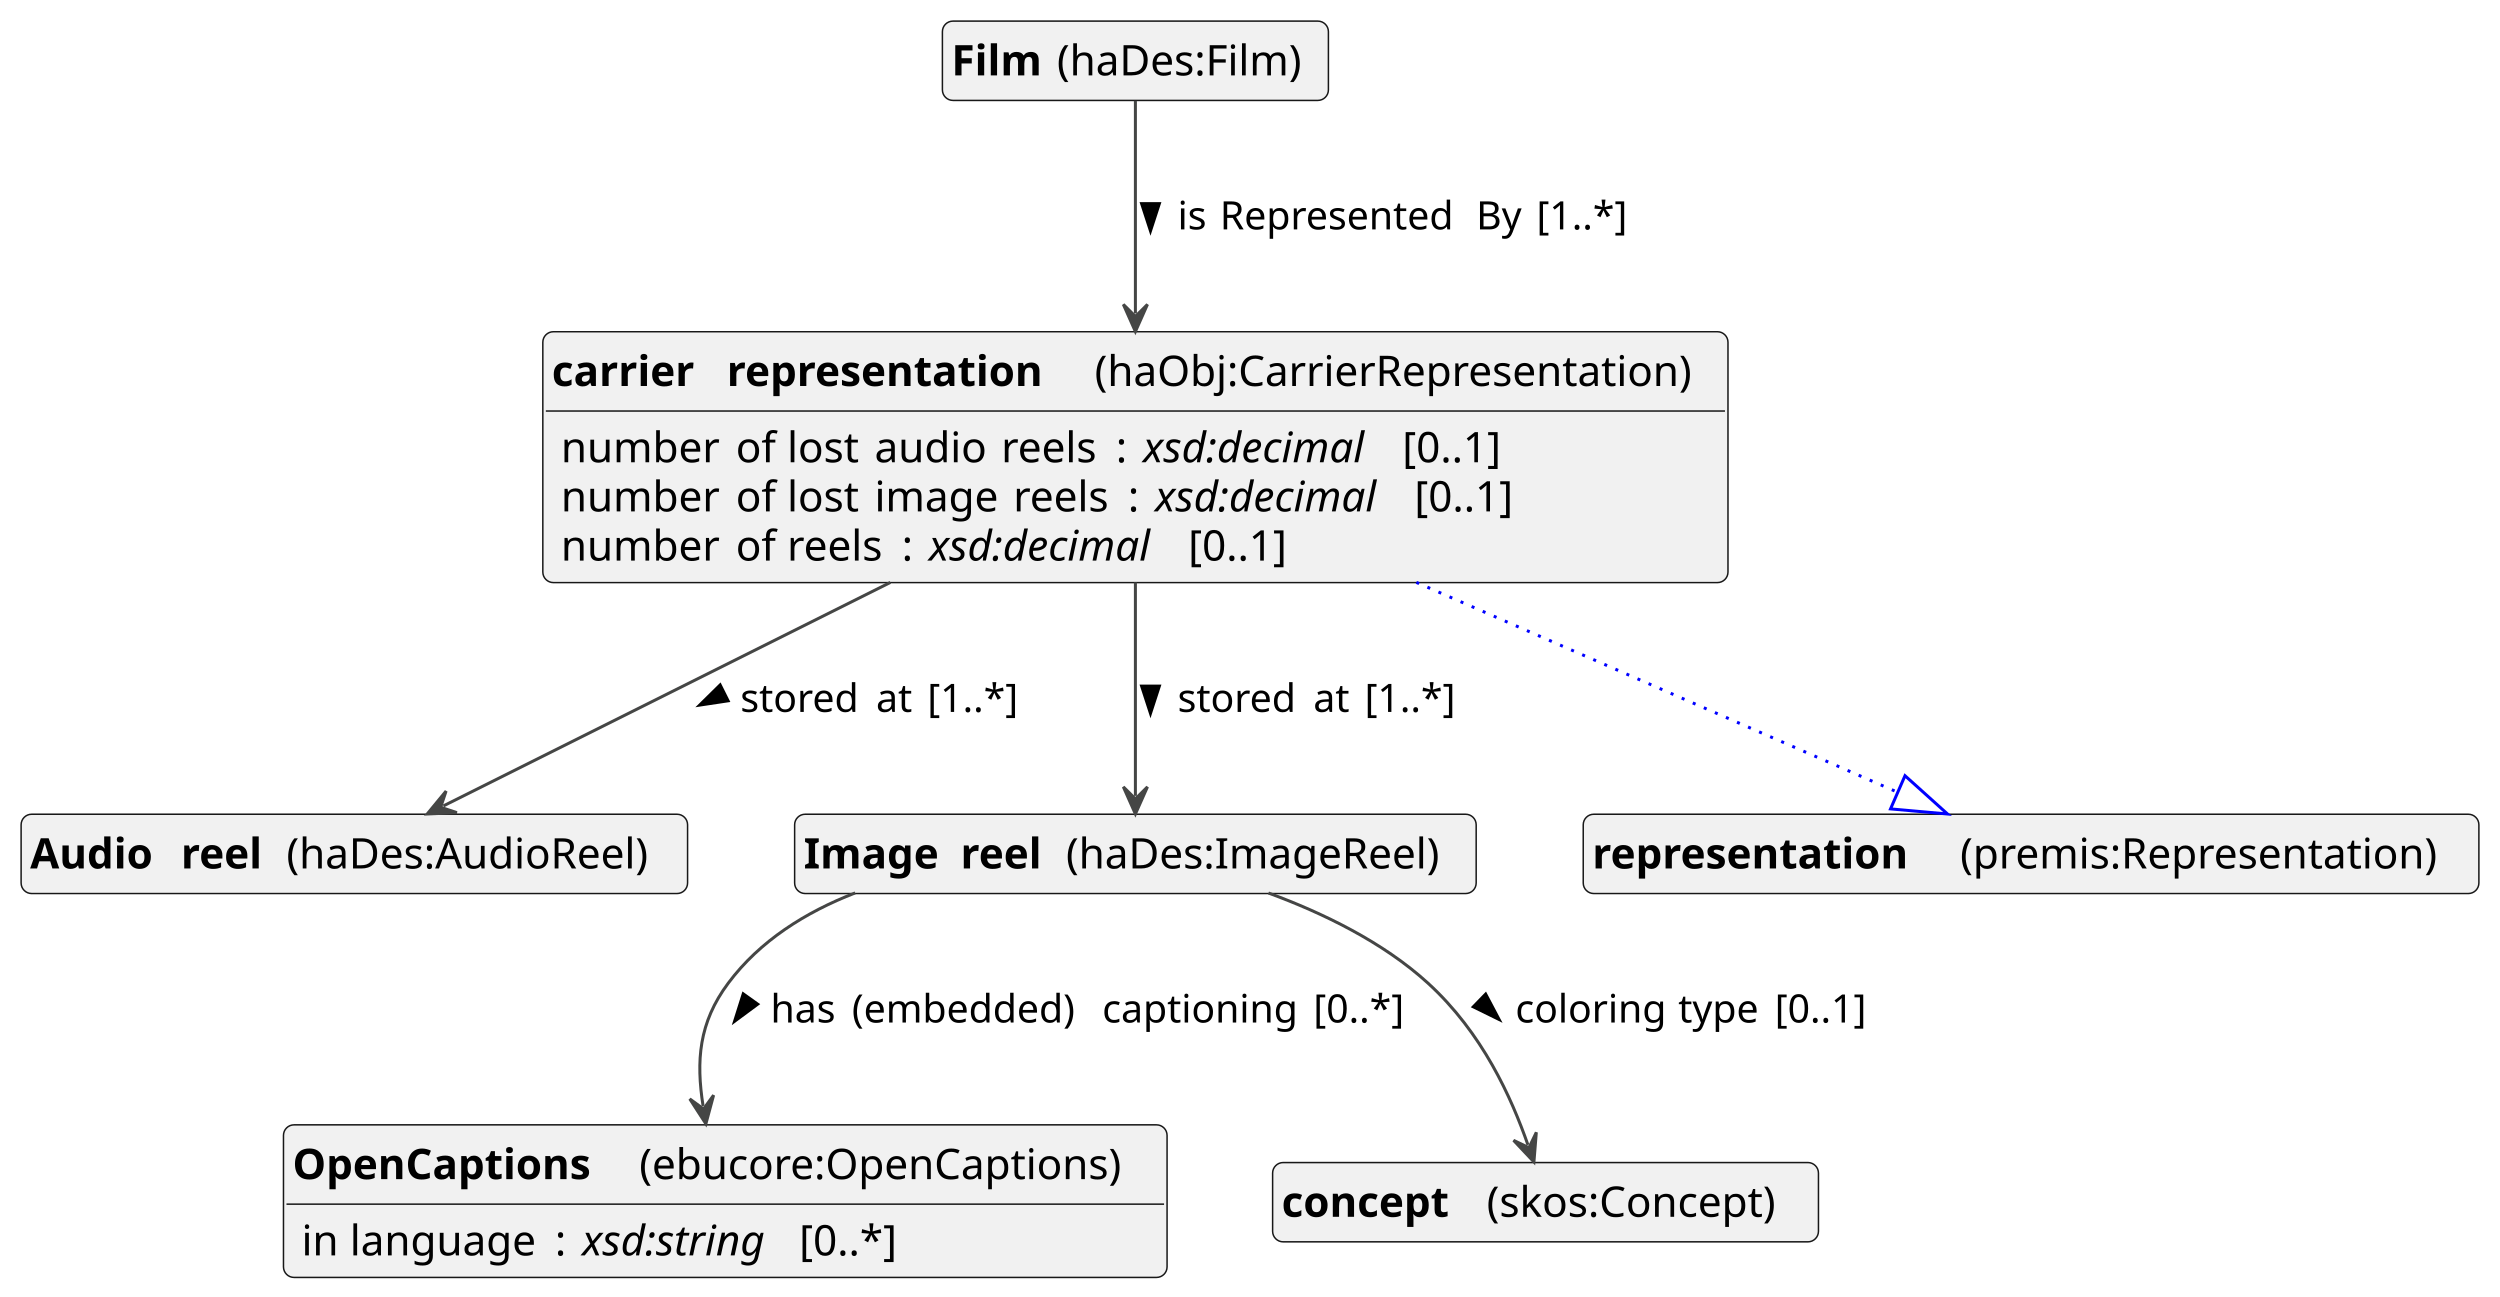
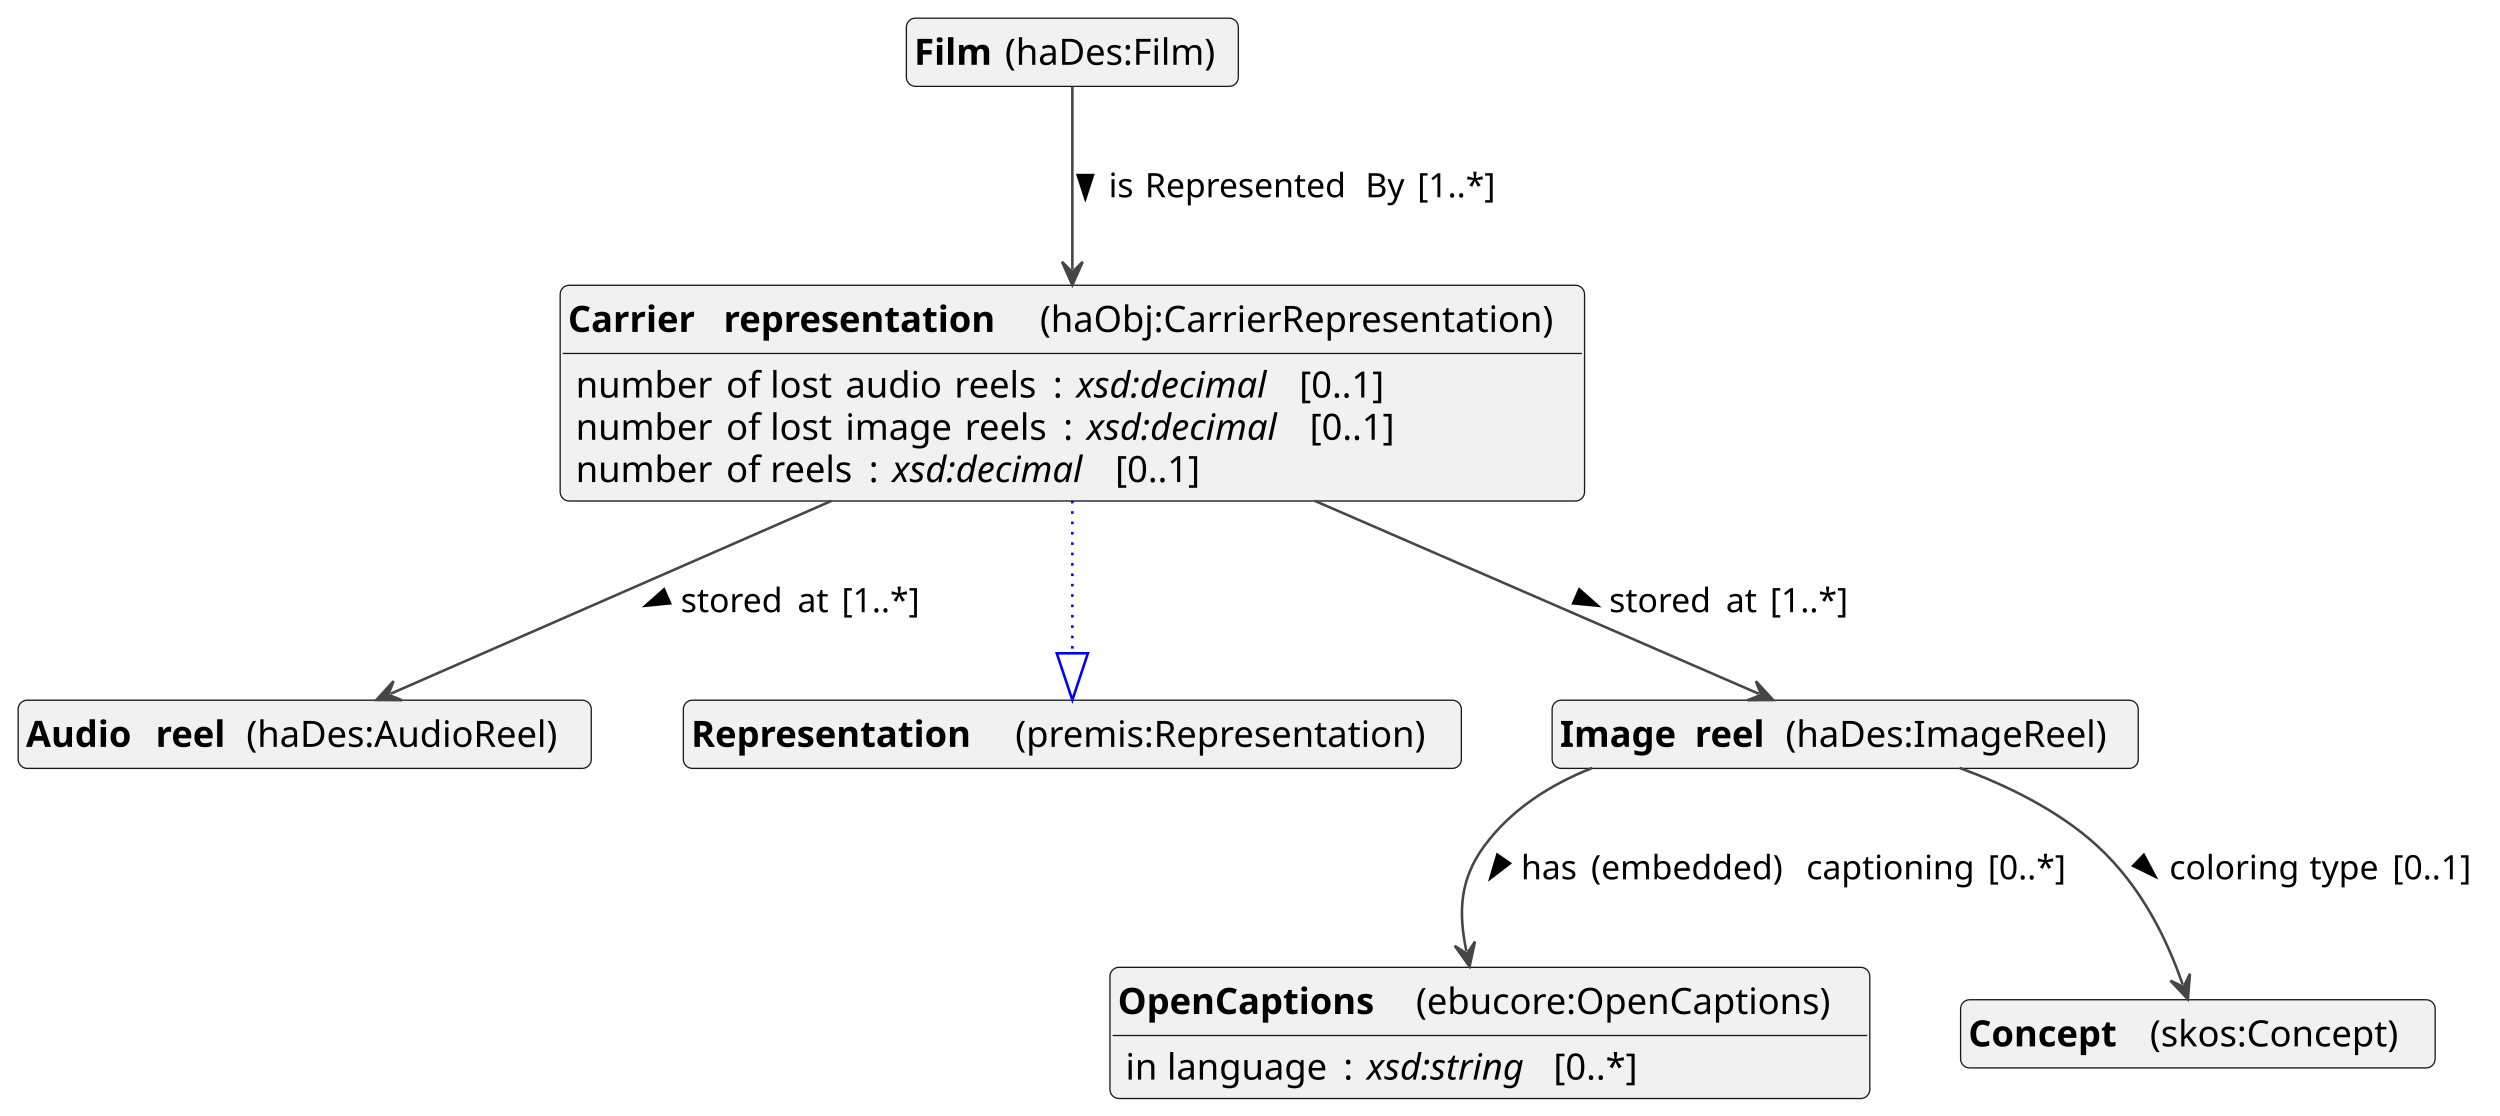
- <svg xmlns="http://www.w3.org/2000/svg" xmlns:xlink="http://www.w3.org/1999/xlink" contentStyleType="text/css" height="430px" preserveAspectRatio="none" style="width:829px;height:430px;background:#FFFFFF;" version="1.1" viewBox="0 0 829 430" width="829px" zoomAndPan="magnify">
+ <svg xmlns="http://www.w3.org/2000/svg" xmlns:xlink="http://www.w3.org/1999/xlink" contentStyleType="text/css" height="430px" preserveAspectRatio="none" style="width:964px;height:430px;background:#FFFFFF;" version="1.1" viewBox="0 0 964 430" width="964px" zoomAndPan="magnify">
  <defs />
  <g>
    <a href="#ebucore%3AOpenCaptions" target="_top" title="#ebucore%3AOpenCaptions" xlink:actuate="onRequest" xlink:href="#ebucore%3AOpenCaptions" xlink:show="new" xlink:title="#ebucore%3AOpenCaptions" xlink:type="simple">
      <g id="elem_ebucore_OpenCaptions">
-         <rect codeLine="15" fill="#F1F1F1" height="50.594" id="ebucore_OpenCaptions" rx="3.5" ry="3.5" style="stroke:#181818;stroke-width:0.5;" width="293" x="94" y="373" />
-         <text fill="#000000" font-family="sans-serif" font-size="14" font-weight="bold" lengthAdjust="spacing" textLength="111" x="97" y="390.995">OpenCaptions</text>
-         <text fill="#000000" font-family="sans-serif" font-size="14" lengthAdjust="spacing" textLength="4" x="208" y="390.995"> </text>
-         <text fill="#000000" font-family="sans-serif" font-size="14" lengthAdjust="spacing" textLength="172" x="212" y="390.995">(ebucore:OpenCaptions)</text>
-         <line style="stroke:#181818;stroke-width:0.5;" x1="95" x2="386" y1="399.297" y2="399.297" />
-         <text fill="#000000" font-family="sans-serif" font-size="14" lengthAdjust="spacing" textLength="12" x="100" y="416.292">in</text>
-         <text fill="#000000" font-family="sans-serif" font-size="14" lengthAdjust="spacing" textLength="4" x="112" y="416.292"> </text>
-         <text fill="#000000" font-family="sans-serif" font-size="14" lengthAdjust="spacing" textLength="64" x="116" y="416.292">language</text>
-         <text fill="#000000" font-family="sans-serif" font-size="14" lengthAdjust="spacing" textLength="4" x="180" y="416.292"> </text>
-         <text fill="#000000" font-family="sans-serif" font-size="14" lengthAdjust="spacing" textLength="5" x="184" y="416.292">:</text>
-         <text fill="#000000" font-family="sans-serif" font-size="14" lengthAdjust="spacing" textLength="4" x="189" y="416.292"> </text>
-         <text fill="#000000" font-family="sans-serif" font-size="14" font-style="italic" lengthAdjust="spacing" textLength="68" x="193" y="416.292">xsd:string</text>
-         <text fill="#000000" font-family="sans-serif" font-size="14" lengthAdjust="spacing" textLength="4" x="261" y="416.292"> </text>
-         <text fill="#000000" font-family="sans-serif" font-size="14" lengthAdjust="spacing" textLength="34" x="265" y="416.292">[0..*]</text>
+         <rect codeLine="15" fill="#F1F1F1" height="50.594" id="ebucore_OpenCaptions" rx="3.5" ry="3.5" style="stroke:#181818;stroke-width:0.5;" width="293" x="428" y="373" />
+         <text fill="#000000" font-family="sans-serif" font-size="14" font-weight="bold" lengthAdjust="spacing" textLength="111" x="431" y="390.995">OpenCaptions</text>
+         <text fill="#000000" font-family="sans-serif" font-size="14" lengthAdjust="spacing" textLength="4" x="542" y="390.995"> </text>
+         <text fill="#000000" font-family="sans-serif" font-size="14" lengthAdjust="spacing" textLength="172" x="546" y="390.995">(ebucore:OpenCaptions)</text>
+         <line style="stroke:#181818;stroke-width:0.5;" x1="429" x2="720" y1="399.297" y2="399.297" />
+         <text fill="#000000" font-family="sans-serif" font-size="14" lengthAdjust="spacing" textLength="12" x="434" y="416.292">in</text>
+         <text fill="#000000" font-family="sans-serif" font-size="14" lengthAdjust="spacing" textLength="4" x="446" y="416.292"> </text>
+         <text fill="#000000" font-family="sans-serif" font-size="14" lengthAdjust="spacing" textLength="64" x="450" y="416.292">language</text>
+         <text fill="#000000" font-family="sans-serif" font-size="14" lengthAdjust="spacing" textLength="4" x="514" y="416.292"> </text>
+         <text fill="#000000" font-family="sans-serif" font-size="14" lengthAdjust="spacing" textLength="5" x="518" y="416.292">:</text>
+         <text fill="#000000" font-family="sans-serif" font-size="14" lengthAdjust="spacing" textLength="4" x="523" y="416.292"> </text>
+         <text fill="#000000" font-family="sans-serif" font-size="14" font-style="italic" lengthAdjust="spacing" textLength="68" x="527" y="416.292">xsd:string</text>
+         <text fill="#000000" font-family="sans-serif" font-size="14" lengthAdjust="spacing" textLength="4" x="595" y="416.292"> </text>
+         <text fill="#000000" font-family="sans-serif" font-size="14" lengthAdjust="spacing" textLength="34" x="599" y="416.292">[0..*]</text>
      </g>
    </a>
    <a href="#haDes%3AAudioReel" target="_top" title="#haDes%3AAudioReel" xlink:actuate="onRequest" xlink:href="#haDes%3AAudioReel" xlink:show="new" xlink:title="#haDes%3AAudioReel" xlink:type="simple">
      <g id="elem_haDes_AudioReel">
        <rect codeLine="16" fill="#F1F1F1" height="26.297" id="haDes_AudioReel" rx="3.5" ry="3.5" style="stroke:#181818;stroke-width:0.5;" width="221" x="7" y="270" />
        <text fill="#000000" font-family="sans-serif" font-size="14" font-weight="bold" lengthAdjust="spacing" textLength="45" x="10" y="287.995">Audio</text>
        <text fill="#000000" font-family="sans-serif" font-size="14" font-weight="bold" lengthAdjust="spacing" textLength="5" x="55" y="287.995"> </text>
        <text fill="#000000" font-family="sans-serif" font-size="14" font-weight="bold" lengthAdjust="spacing" textLength="31" x="60" y="287.995">reel</text>
        <text fill="#000000" font-family="sans-serif" font-size="14" lengthAdjust="spacing" textLength="4" x="91" y="287.995"> </text>
        <text fill="#000000" font-family="sans-serif" font-size="14" lengthAdjust="spacing" textLength="130" x="95" y="287.995">(haDes:AudioReel)</text>
      </g>
    </a>
+     <a href="../../audiovisual/en#haObj%3ACarrierRepresentation" target="_top" title="../../audiovisual/en#haObj%3ACarrierRepresentation" xlink:actuate="onRequest" xlink:href="../../audiovisual/en#haObj%3ACarrierRepresentation" xlink:show="new" xlink:title="../../audiovisual/en#haObj%3ACarrierRepresentation" xlink:type="simple">
+       <g id="elem_haObj_CarrierRepresentation">
+         <rect codeLine="17" fill="#F1F1F1" height="83.188" id="haObj_CarrierRepresentation" rx="3.5" ry="3.5" style="stroke:#181818;stroke-width:0.5;" width="395" x="216" y="110" />
+         <text fill="#000000" font-family="sans-serif" font-size="14" font-weight="bold" lengthAdjust="spacing" textLength="55" x="219" y="127.995">Carrier</text>
+         <text fill="#000000" font-family="sans-serif" font-size="14" font-weight="bold" lengthAdjust="spacing" textLength="5" x="274" y="127.995"> </text>
+         <text fill="#000000" font-family="sans-serif" font-size="14" font-weight="bold" lengthAdjust="spacing" textLength="118" x="279" y="127.995">representation</text>
+         <text fill="#000000" font-family="sans-serif" font-size="14" lengthAdjust="spacing" textLength="4" x="397" y="127.995"> </text>
+         <text fill="#000000" font-family="sans-serif" font-size="14" lengthAdjust="spacing" textLength="207" x="401" y="127.995">(haObj:CarrierRepresentation)</text>
+         <line style="stroke:#181818;stroke-width:0.5;" x1="217" x2="610" y1="136.297" y2="136.297" />
+         <text fill="#000000" font-family="sans-serif" font-size="14" lengthAdjust="spacing" textLength="54" x="222" y="153.292">number</text>
+         <text fill="#000000" font-family="sans-serif" font-size="14" lengthAdjust="spacing" textLength="4" x="276" y="153.292"> </text>
+         <text fill="#000000" font-family="sans-serif" font-size="14" lengthAdjust="spacing" textLength="13" x="280" y="153.292">of</text>
+         <text fill="#000000" font-family="sans-serif" font-size="14" lengthAdjust="spacing" textLength="4" x="293" y="153.292"> </text>
+         <text fill="#000000" font-family="sans-serif" font-size="14" lengthAdjust="spacing" textLength="25" x="297" y="153.292">lost</text>
+         <text fill="#000000" font-family="sans-serif" font-size="14" lengthAdjust="spacing" textLength="4" x="322" y="153.292"> </text>
+         <text fill="#000000" font-family="sans-serif" font-size="14" lengthAdjust="spacing" textLength="38" x="326" y="153.292">audio</text>
+         <text fill="#000000" font-family="sans-serif" font-size="14" lengthAdjust="spacing" textLength="4" x="364" y="153.292"> </text>
+         <text fill="#000000" font-family="sans-serif" font-size="14" lengthAdjust="spacing" textLength="34" x="368" y="153.292">reels</text>
+         <text fill="#000000" font-family="sans-serif" font-size="14" lengthAdjust="spacing" textLength="4" x="402" y="153.292"> </text>
+         <text fill="#000000" font-family="sans-serif" font-size="14" lengthAdjust="spacing" textLength="5" x="406" y="153.292">:</text>
+         <text fill="#000000" font-family="sans-serif" font-size="14" lengthAdjust="spacing" textLength="4" x="411" y="153.292"> </text>
+         <text fill="#000000" font-family="sans-serif" font-size="14" font-style="italic" lengthAdjust="spacing" textLength="82" x="415" y="153.292">xsd:decimal</text>
+         <text fill="#000000" font-family="sans-serif" font-size="14" lengthAdjust="spacing" textLength="4" x="497" y="153.292"> </text>
+         <text fill="#000000" font-family="sans-serif" font-size="14" lengthAdjust="spacing" textLength="36" x="501" y="153.292">[0..1]</text>
+         <text fill="#000000" font-family="sans-serif" font-size="14" lengthAdjust="spacing" textLength="54" x="222" y="169.589">number</text>
+         <text fill="#000000" font-family="sans-serif" font-size="14" lengthAdjust="spacing" textLength="4" x="276" y="169.589"> </text>
+         <text fill="#000000" font-family="sans-serif" font-size="14" lengthAdjust="spacing" textLength="13" x="280" y="169.589">of</text>
+         <text fill="#000000" font-family="sans-serif" font-size="14" lengthAdjust="spacing" textLength="4" x="293" y="169.589"> </text>
+         <text fill="#000000" font-family="sans-serif" font-size="14" lengthAdjust="spacing" textLength="25" x="297" y="169.589">lost</text>
+         <text fill="#000000" font-family="sans-serif" font-size="14" lengthAdjust="spacing" textLength="4" x="322" y="169.589"> </text>
+         <text fill="#000000" font-family="sans-serif" font-size="14" lengthAdjust="spacing" textLength="42" x="326" y="169.589">image</text>
+         <text fill="#000000" font-family="sans-serif" font-size="14" lengthAdjust="spacing" textLength="4" x="368" y="169.589"> </text>
+         <text fill="#000000" font-family="sans-serif" font-size="14" lengthAdjust="spacing" textLength="34" x="372" y="169.589">reels</text>
+         <text fill="#000000" font-family="sans-serif" font-size="14" lengthAdjust="spacing" textLength="4" x="406" y="169.589"> </text>
+         <text fill="#000000" font-family="sans-serif" font-size="14" lengthAdjust="spacing" textLength="5" x="410" y="169.589">:</text>
+         <text fill="#000000" font-family="sans-serif" font-size="14" lengthAdjust="spacing" textLength="4" x="415" y="169.589"> </text>
+         <text fill="#000000" font-family="sans-serif" font-size="14" font-style="italic" lengthAdjust="spacing" textLength="82" x="419" y="169.589">xsd:decimal</text>
+         <text fill="#000000" font-family="sans-serif" font-size="14" lengthAdjust="spacing" textLength="4" x="501" y="169.589"> </text>
+         <text fill="#000000" font-family="sans-serif" font-size="14" lengthAdjust="spacing" textLength="36" x="505" y="169.589">[0..1]</text>
+         <text fill="#000000" font-family="sans-serif" font-size="14" lengthAdjust="spacing" textLength="54" x="222" y="185.886">number</text>
+         <text fill="#000000" font-family="sans-serif" font-size="14" lengthAdjust="spacing" textLength="4" x="276" y="185.886"> </text>
+         <text fill="#000000" font-family="sans-serif" font-size="14" lengthAdjust="spacing" textLength="13" x="280" y="185.886">of</text>
+         <text fill="#000000" font-family="sans-serif" font-size="14" lengthAdjust="spacing" textLength="4" x="293" y="185.886"> </text>
+         <text fill="#000000" font-family="sans-serif" font-size="14" lengthAdjust="spacing" textLength="34" x="297" y="185.886">reels</text>
+         <text fill="#000000" font-family="sans-serif" font-size="14" lengthAdjust="spacing" textLength="4" x="331" y="185.886"> </text>
+         <text fill="#000000" font-family="sans-serif" font-size="14" lengthAdjust="spacing" textLength="5" x="335" y="185.886">:</text>
+         <text fill="#000000" font-family="sans-serif" font-size="14" lengthAdjust="spacing" textLength="4" x="340" y="185.886"> </text>
+         <text fill="#000000" font-family="sans-serif" font-size="14" font-style="italic" lengthAdjust="spacing" textLength="82" x="344" y="185.886">xsd:decimal</text>
+         <text fill="#000000" font-family="sans-serif" font-size="14" lengthAdjust="spacing" textLength="4" x="426" y="185.886"> </text>
+         <text fill="#000000" font-family="sans-serif" font-size="14" lengthAdjust="spacing" textLength="36" x="430" y="185.886">[0..1]</text>
+       </g>
+     </a>
+     <a href="#premis%3ARepresentation" target="_top" title="#premis%3ARepresentation" xlink:actuate="onRequest" xlink:href="#premis%3ARepresentation" xlink:show="new" xlink:title="#premis%3ARepresentation" xlink:type="simple">
+       <g id="elem_premis_Representation">
+         <rect codeLine="18" fill="#F1F1F1" height="26.297" id="premis_Representation" rx="3.5" ry="3.5" style="stroke:#181818;stroke-width:0.5;" width="300" x="263.5" y="270" />
+         <text fill="#000000" font-family="sans-serif" font-size="14" font-weight="bold" lengthAdjust="spacing" textLength="121" x="266.5" y="287.995">Representation</text>
+         <text fill="#000000" font-family="sans-serif" font-size="14" lengthAdjust="spacing" textLength="4" x="387.5" y="287.995"> </text>
+         <text fill="#000000" font-family="sans-serif" font-size="14" lengthAdjust="spacing" textLength="169" x="391.5" y="287.995">(premis:Representation)</text>
+       </g>
+     </a>
+     <a href="../../terms/en#skos%3AConcept" target="_top" title="../../terms/en#skos%3AConcept" xlink:actuate="onRequest" xlink:href="../../terms/en#skos%3AConcept" xlink:show="new" xlink:title="../../terms/en#skos%3AConcept" xlink:type="simple">
+       <g id="elem_skos_Concept">
+         <rect codeLine="19" fill="#F1F1F1" height="26.297" id="skos_Concept" rx="3.5" ry="3.5" style="stroke:#181818;stroke-width:0.5;" width="183" x="756" y="385.5" />
+         <text fill="#000000" font-family="sans-serif" font-size="14" font-weight="bold" lengthAdjust="spacing" textLength="66" x="759" y="403.495">Concept</text>
+         <text fill="#000000" font-family="sans-serif" font-size="14" lengthAdjust="spacing" textLength="4" x="825" y="403.495"> </text>
+         <text fill="#000000" font-family="sans-serif" font-size="14" lengthAdjust="spacing" textLength="107" x="829" y="403.495">(skos:Concept)</text>
+       </g>
+     </a>
    <a href="#haDes%3AFilm" target="_top" title="#haDes%3AFilm" xlink:actuate="onRequest" xlink:href="#haDes%3AFilm" xlink:show="new" xlink:title="#haDes%3AFilm" xlink:type="simple">
      <g id="elem_haDes_Film">
-         <rect codeLine="17" fill="#F1F1F1" height="26.297" id="haDes_Film" rx="3.5" ry="3.5" style="stroke:#181818;stroke-width:0.5;" width="128" x="312.5" y="7" />
-         <text fill="#000000" font-family="sans-serif" font-size="14" font-weight="bold" lengthAdjust="spacing" textLength="31" x="315.5" y="24.995">Film</text>
-         <text fill="#000000" font-family="sans-serif" font-size="14" lengthAdjust="spacing" textLength="4" x="346.5" y="24.995"> </text>
-         <text fill="#000000" font-family="sans-serif" font-size="14" lengthAdjust="spacing" textLength="87" x="350.5" y="24.995">(haDes:Film)</text>
+         <rect codeLine="20" fill="#F1F1F1" height="26.297" id="haDes_Film" rx="3.5" ry="3.5" style="stroke:#181818;stroke-width:0.5;" width="128" x="349.5" y="7" />
+         <text fill="#000000" font-family="sans-serif" font-size="14" font-weight="bold" lengthAdjust="spacing" textLength="31" x="352.5" y="24.995">Film</text>
+         <text fill="#000000" font-family="sans-serif" font-size="14" lengthAdjust="spacing" textLength="4" x="383.5" y="24.995"> </text>
+         <text fill="#000000" font-family="sans-serif" font-size="14" lengthAdjust="spacing" textLength="87" x="387.5" y="24.995">(haDes:Film)</text>
      </g>
    </a>
    <a href="#haDes%3AImageReel" target="_top" title="#haDes%3AImageReel" xlink:actuate="onRequest" xlink:href="#haDes%3AImageReel" xlink:show="new" xlink:title="#haDes%3AImageReel" xlink:type="simple">
      <g id="elem_haDes_ImageReel">
-         <rect codeLine="18" fill="#F1F1F1" height="26.297" id="haDes_ImageReel" rx="3.5" ry="3.5" style="stroke:#181818;stroke-width:0.5;" width="226" x="263.5" y="270" />
-         <text fill="#000000" font-family="sans-serif" font-size="14" font-weight="bold" lengthAdjust="spacing" textLength="47" x="266.5" y="287.995">Image</text>
-         <text fill="#000000" font-family="sans-serif" font-size="14" font-weight="bold" lengthAdjust="spacing" textLength="5" x="313.5" y="287.995"> </text>
-         <text fill="#000000" font-family="sans-serif" font-size="14" font-weight="bold" lengthAdjust="spacing" textLength="31" x="318.5" y="287.995">reel</text>
-         <text fill="#000000" font-family="sans-serif" font-size="14" lengthAdjust="spacing" textLength="4" x="349.5" y="287.995"> </text>
-         <text fill="#000000" font-family="sans-serif" font-size="14" lengthAdjust="spacing" textLength="133" x="353.5" y="287.995">(haDes:ImageReel)</text>
+         <rect codeLine="21" fill="#F1F1F1" height="26.297" id="haDes_ImageReel" rx="3.5" ry="3.5" style="stroke:#181818;stroke-width:0.5;" width="226" x="598.5" y="270" />
+         <text fill="#000000" font-family="sans-serif" font-size="14" font-weight="bold" lengthAdjust="spacing" textLength="47" x="601.5" y="287.995">Image</text>
+         <text fill="#000000" font-family="sans-serif" font-size="14" font-weight="bold" lengthAdjust="spacing" textLength="5" x="648.5" y="287.995"> </text>
+         <text fill="#000000" font-family="sans-serif" font-size="14" font-weight="bold" lengthAdjust="spacing" textLength="31" x="653.5" y="287.995">reel</text>
+         <text fill="#000000" font-family="sans-serif" font-size="14" lengthAdjust="spacing" textLength="4" x="684.5" y="287.995"> </text>
+         <text fill="#000000" font-family="sans-serif" font-size="14" lengthAdjust="spacing" textLength="133" x="688.5" y="287.995">(haDes:ImageReel)</text>
      </g>
    </a>
-     <a href="../../dvd/en#haObj%3ACarrierRepresentation" target="_top" title="../../dvd/en#haObj%3ACarrierRepresentation" xlink:actuate="onRequest" xlink:href="../../dvd/en#haObj%3ACarrierRepresentation" xlink:show="new" xlink:title="../../dvd/en#haObj%3ACarrierRepresentation" xlink:type="simple">
-       <g id="elem_haObj_CarrierRepresentation">
-         <rect codeLine="19" fill="#F1F1F1" height="83.188" id="haObj_CarrierRepresentation" rx="3.5" ry="3.5" style="stroke:#181818;stroke-width:0.5;" width="393" x="180" y="110" />
-         <text fill="#000000" font-family="sans-serif" font-size="14" font-weight="bold" lengthAdjust="spacing" textLength="53" x="183" y="127.995">carrier</text>
-         <text fill="#000000" font-family="sans-serif" font-size="14" font-weight="bold" lengthAdjust="spacing" textLength="5" x="236" y="127.995"> </text>
-         <text fill="#000000" font-family="sans-serif" font-size="14" font-weight="bold" lengthAdjust="spacing" textLength="118" x="241" y="127.995">representation</text>
-         <text fill="#000000" font-family="sans-serif" font-size="14" lengthAdjust="spacing" textLength="4" x="359" y="127.995"> </text>
-         <text fill="#000000" font-family="sans-serif" font-size="14" lengthAdjust="spacing" textLength="207" x="363" y="127.995">(haObj:CarrierRepresentation)</text>
-         <line style="stroke:#181818;stroke-width:0.5;" x1="181" x2="572" y1="136.297" y2="136.297" />
-         <text fill="#000000" font-family="sans-serif" font-size="14" lengthAdjust="spacing" textLength="54" x="186" y="153.292">number</text>
-         <text fill="#000000" font-family="sans-serif" font-size="14" lengthAdjust="spacing" textLength="4" x="240" y="153.292"> </text>
-         <text fill="#000000" font-family="sans-serif" font-size="14" lengthAdjust="spacing" textLength="13" x="244" y="153.292">of</text>
-         <text fill="#000000" font-family="sans-serif" font-size="14" lengthAdjust="spacing" textLength="4" x="257" y="153.292"> </text>
-         <text fill="#000000" font-family="sans-serif" font-size="14" lengthAdjust="spacing" textLength="25" x="261" y="153.292">lost</text>
-         <text fill="#000000" font-family="sans-serif" font-size="14" lengthAdjust="spacing" textLength="4" x="286" y="153.292"> </text>
-         <text fill="#000000" font-family="sans-serif" font-size="14" lengthAdjust="spacing" textLength="38" x="290" y="153.292">audio</text>
-         <text fill="#000000" font-family="sans-serif" font-size="14" lengthAdjust="spacing" textLength="4" x="328" y="153.292"> </text>
-         <text fill="#000000" font-family="sans-serif" font-size="14" lengthAdjust="spacing" textLength="34" x="332" y="153.292">reels</text>
-         <text fill="#000000" font-family="sans-serif" font-size="14" lengthAdjust="spacing" textLength="4" x="366" y="153.292"> </text>
-         <text fill="#000000" font-family="sans-serif" font-size="14" lengthAdjust="spacing" textLength="5" x="370" y="153.292">:</text>
-         <text fill="#000000" font-family="sans-serif" font-size="14" lengthAdjust="spacing" textLength="4" x="375" y="153.292"> </text>
-         <text fill="#000000" font-family="sans-serif" font-size="14" font-style="italic" lengthAdjust="spacing" textLength="82" x="379" y="153.292">xsd:decimal</text>
-         <text fill="#000000" font-family="sans-serif" font-size="14" lengthAdjust="spacing" textLength="4" x="461" y="153.292"> </text>
-         <text fill="#000000" font-family="sans-serif" font-size="14" lengthAdjust="spacing" textLength="36" x="465" y="153.292">[0..1]</text>
-         <text fill="#000000" font-family="sans-serif" font-size="14" lengthAdjust="spacing" textLength="54" x="186" y="169.589">number</text>
-         <text fill="#000000" font-family="sans-serif" font-size="14" lengthAdjust="spacing" textLength="4" x="240" y="169.589"> </text>
-         <text fill="#000000" font-family="sans-serif" font-size="14" lengthAdjust="spacing" textLength="13" x="244" y="169.589">of</text>
-         <text fill="#000000" font-family="sans-serif" font-size="14" lengthAdjust="spacing" textLength="4" x="257" y="169.589"> </text>
-         <text fill="#000000" font-family="sans-serif" font-size="14" lengthAdjust="spacing" textLength="25" x="261" y="169.589">lost</text>
-         <text fill="#000000" font-family="sans-serif" font-size="14" lengthAdjust="spacing" textLength="4" x="286" y="169.589"> </text>
-         <text fill="#000000" font-family="sans-serif" font-size="14" lengthAdjust="spacing" textLength="42" x="290" y="169.589">image</text>
-         <text fill="#000000" font-family="sans-serif" font-size="14" lengthAdjust="spacing" textLength="4" x="332" y="169.589"> </text>
-         <text fill="#000000" font-family="sans-serif" font-size="14" lengthAdjust="spacing" textLength="34" x="336" y="169.589">reels</text>
-         <text fill="#000000" font-family="sans-serif" font-size="14" lengthAdjust="spacing" textLength="4" x="370" y="169.589"> </text>
-         <text fill="#000000" font-family="sans-serif" font-size="14" lengthAdjust="spacing" textLength="5" x="374" y="169.589">:</text>
-         <text fill="#000000" font-family="sans-serif" font-size="14" lengthAdjust="spacing" textLength="4" x="379" y="169.589"> </text>
-         <text fill="#000000" font-family="sans-serif" font-size="14" font-style="italic" lengthAdjust="spacing" textLength="82" x="383" y="169.589">xsd:decimal</text>
-         <text fill="#000000" font-family="sans-serif" font-size="14" lengthAdjust="spacing" textLength="4" x="465" y="169.589"> </text>
-         <text fill="#000000" font-family="sans-serif" font-size="14" lengthAdjust="spacing" textLength="36" x="469" y="169.589">[0..1]</text>
-         <text fill="#000000" font-family="sans-serif" font-size="14" lengthAdjust="spacing" textLength="54" x="186" y="185.886">number</text>
-         <text fill="#000000" font-family="sans-serif" font-size="14" lengthAdjust="spacing" textLength="4" x="240" y="185.886"> </text>
-         <text fill="#000000" font-family="sans-serif" font-size="14" lengthAdjust="spacing" textLength="13" x="244" y="185.886">of</text>
-         <text fill="#000000" font-family="sans-serif" font-size="14" lengthAdjust="spacing" textLength="4" x="257" y="185.886"> </text>
-         <text fill="#000000" font-family="sans-serif" font-size="14" lengthAdjust="spacing" textLength="34" x="261" y="185.886">reels</text>
-         <text fill="#000000" font-family="sans-serif" font-size="14" lengthAdjust="spacing" textLength="4" x="295" y="185.886"> </text>
-         <text fill="#000000" font-family="sans-serif" font-size="14" lengthAdjust="spacing" textLength="5" x="299" y="185.886">:</text>
-         <text fill="#000000" font-family="sans-serif" font-size="14" lengthAdjust="spacing" textLength="4" x="304" y="185.886"> </text>
-         <text fill="#000000" font-family="sans-serif" font-size="14" font-style="italic" lengthAdjust="spacing" textLength="82" x="308" y="185.886">xsd:decimal</text>
-         <text fill="#000000" font-family="sans-serif" font-size="14" lengthAdjust="spacing" textLength="4" x="390" y="185.886"> </text>
-         <text fill="#000000" font-family="sans-serif" font-size="14" lengthAdjust="spacing" textLength="36" x="394" y="185.886">[0..1]</text>
-       </g>
-     </a>
-     <a href="#premis%3ARepresentation" target="_top" title="#premis%3ARepresentation" xlink:actuate="onRequest" xlink:href="#premis%3ARepresentation" xlink:show="new" xlink:title="#premis%3ARepresentation" xlink:type="simple">
-       <g id="elem_premis_Representation">
-         <rect codeLine="20" fill="#F1F1F1" height="26.297" id="premis_Representation" rx="3.5" ry="3.5" style="stroke:#181818;stroke-width:0.5;" width="297" x="525" y="270" />
-         <text fill="#000000" font-family="sans-serif" font-size="14" font-weight="bold" lengthAdjust="spacing" textLength="118" x="528" y="287.995">representation</text>
-         <text fill="#000000" font-family="sans-serif" font-size="14" lengthAdjust="spacing" textLength="4" x="646" y="287.995"> </text>
-         <text fill="#000000" font-family="sans-serif" font-size="14" lengthAdjust="spacing" textLength="169" x="650" y="287.995">(premis:Representation)</text>
-       </g>
-     </a>
-     <a href="../../terms/en#skos%3AConcept" target="_top" title="../../terms/en#skos%3AConcept" xlink:actuate="onRequest" xlink:href="../../terms/en#skos%3AConcept" xlink:show="new" xlink:title="../../terms/en#skos%3AConcept" xlink:type="simple">
-       <g id="elem_skos_Concept">
-         <rect codeLine="21" fill="#F1F1F1" height="26.297" id="skos_Concept" rx="3.5" ry="3.5" style="stroke:#181818;stroke-width:0.5;" width="181" x="422" y="385.5" />
-         <text fill="#000000" font-family="sans-serif" font-size="14" font-weight="bold" lengthAdjust="spacing" textLength="64" x="425" y="403.495">concept</text>
-         <text fill="#000000" font-family="sans-serif" font-size="14" lengthAdjust="spacing" textLength="4" x="489" y="403.495"> </text>
-         <text fill="#000000" font-family="sans-serif" font-size="14" lengthAdjust="spacing" textLength="107" x="493" y="403.495">(skos:Concept)</text>
-       </g>
-     </a>
+     <g id="link_haObj_CarrierRepresentation_premis_Representation">
+       <path codeLine="29" d="M413.5,193.12 C413.5,219.67 413.5,234.55 413.5,251.92 " fill="none" id="haObj_CarrierRepresentation-to-premis_Representation" style="stroke:#0000FF;stroke-width:1.0;stroke-dasharray:1.0,3.0;" />
+       <polygon fill="none" points="413.5,269.92,419.5,251.92,407.5,251.92,413.5,269.92" style="stroke:#0000FF;stroke-width:1.0;" />
+     </g>
+     <g id="link_haObj_CarrierRepresentation_haDes_AudioReel">
+       <path codeLine="34" d="M320.66,193.12 C259.96,219.67 190.317,250.145 150.607,267.515 " fill="none" id="haObj_CarrierRepresentation-to-haDes_AudioReel" style="stroke:#454645;stroke-width:1.0;" />
+       <polygon fill="#454645" points="145.11,269.92,154.959,269.978,149.691,267.916,151.753,262.648,145.11,269.92" style="stroke:#454645;stroke-width:1.0;" />
+       <polygon fill="#000000" points="248.919,233.57,258.384,232.638,256.028,227.253,248.919,233.57" style="stroke:#000000;stroke-width:1.0;" />
+       <text fill="#000000" font-family="sans-serif" font-size="13" lengthAdjust="spacing" textLength="41" x="262.5" y="236.067">stored</text>
+       <text fill="#000000" font-family="sans-serif" font-size="13" lengthAdjust="spacing" textLength="4" x="303.5" y="236.067"> </text>
+       <text fill="#000000" font-family="sans-serif" font-size="13" lengthAdjust="spacing" textLength="13" x="307.5" y="236.067">at</text>
+       <text fill="#000000" font-family="sans-serif" font-size="13" lengthAdjust="spacing" textLength="4" x="320.5" y="236.067"> </text>
+       <text fill="#000000" font-family="sans-serif" font-size="13" lengthAdjust="spacing" textLength="33" x="324.5" y="236.067">[1..*]</text>
+     </g>
+     <g id="link_haObj_CarrierRepresentation_haDes_ImageReel">
+       <path codeLine="35" d="M506.97,193.12 C568.08,219.67 638.227,250.159 678.207,267.529 " fill="none" id="haObj_CarrierRepresentation-to-haDes_ImageReel" style="stroke:#454645;stroke-width:1.0;" />
+       <polygon fill="#454645" points="683.71,269.92,677.049,262.665,679.124,267.928,673.861,270.002,683.71,269.92" style="stroke:#454645;stroke-width:1.0;" />
+       <polygon fill="#000000" points="616.086,233.559,608.961,227.259,606.619,232.65,616.086,233.559" style="stroke:#000000;stroke-width:1.0;" />
+       <text fill="#000000" font-family="sans-serif" font-size="13" lengthAdjust="spacing" textLength="41" x="620.5" y="236.067">stored</text>
+       <text fill="#000000" font-family="sans-serif" font-size="13" lengthAdjust="spacing" textLength="4" x="661.5" y="236.067"> </text>
+       <text fill="#000000" font-family="sans-serif" font-size="13" lengthAdjust="spacing" textLength="13" x="665.5" y="236.067">at</text>
+       <text fill="#000000" font-family="sans-serif" font-size="13" lengthAdjust="spacing" textLength="4" x="678.5" y="236.067"> </text>
+       <text fill="#000000" font-family="sans-serif" font-size="13" lengthAdjust="spacing" textLength="33" x="682.5" y="236.067">[1..*]</text>
+     </g>
    <g id="link_haDes_Film_haObj_CarrierRepresentation">
-       <path codeLine="30" d="M376.5,33.42 C376.5,50.89 376.5,77.55 376.5,103.94 " fill="none" id="haDes_Film-to-haObj_CarrierRepresentation" style="stroke:#454645;stroke-width:1.0;" />
-       <polygon fill="#454645" points="376.5,109.94,380.5,100.94,376.5,104.94,372.5,100.94,376.5,109.94" style="stroke:#454645;stroke-width:1.0;" />
-       <polygon fill="#000000" points="381.5,76.566,384.439,67.521,378.561,67.521,381.5,76.566" style="stroke:#000000;stroke-width:1.0;" />
-       <text fill="#000000" font-family="sans-serif" font-size="13" lengthAdjust="spacing" textLength="10" x="390.5" y="76.067">is</text>
-       <text fill="#000000" font-family="sans-serif" font-size="13" lengthAdjust="spacing" textLength="4" x="400.5" y="76.067"> </text>
-       <text fill="#000000" font-family="sans-serif" font-size="13" lengthAdjust="spacing" textLength="81" x="404.5" y="76.067">Represented</text>
-       <text fill="#000000" font-family="sans-serif" font-size="13" lengthAdjust="spacing" textLength="4" x="485.5" y="76.067"> </text>
-       <text fill="#000000" font-family="sans-serif" font-size="13" lengthAdjust="spacing" textLength="16" x="489.5" y="76.067">By</text>
-       <text fill="#000000" font-family="sans-serif" font-size="13" lengthAdjust="spacing" textLength="4" x="505.5" y="76.067"> </text>
-       <text fill="#000000" font-family="sans-serif" font-size="13" lengthAdjust="spacing" textLength="33" x="509.5" y="76.067">[1..*]</text>
+       <path codeLine="41" d="M413.5,33.42 C413.5,50.89 413.5,77.55 413.5,103.94 " fill="none" id="haDes_Film-to-haObj_CarrierRepresentation" style="stroke:#454645;stroke-width:1.0;" />
+       <polygon fill="#454645" points="413.5,109.94,417.5,100.94,413.5,104.94,409.5,100.94,413.5,109.94" style="stroke:#454645;stroke-width:1.0;" />
+       <polygon fill="#000000" points="418.5,76.566,421.439,67.521,415.561,67.521,418.5,76.566" style="stroke:#000000;stroke-width:1.0;" />
+       <text fill="#000000" font-family="sans-serif" font-size="13" lengthAdjust="spacing" textLength="10" x="427.5" y="76.067">is</text>
+       <text fill="#000000" font-family="sans-serif" font-size="13" lengthAdjust="spacing" textLength="4" x="437.5" y="76.067"> </text>
+       <text fill="#000000" font-family="sans-serif" font-size="13" lengthAdjust="spacing" textLength="81" x="441.5" y="76.067">Represented</text>
+       <text fill="#000000" font-family="sans-serif" font-size="13" lengthAdjust="spacing" textLength="4" x="522.5" y="76.067"> </text>
+       <text fill="#000000" font-family="sans-serif" font-size="13" lengthAdjust="spacing" textLength="16" x="526.5" y="76.067">By</text>
+       <text fill="#000000" font-family="sans-serif" font-size="13" lengthAdjust="spacing" textLength="4" x="542.5" y="76.067"> </text>
+       <text fill="#000000" font-family="sans-serif" font-size="13" lengthAdjust="spacing" textLength="33" x="546.5" y="76.067">[1..*]</text>
    </g>
    <g id="link_haDes_ImageReel_ebucore_OpenCaptions">
-       <path codeLine="33" d="M283.58,296.09 C267.17,302.46 252,311.94 241.5,326 C231.69,339.13 230.802,351.802 233.142,366.742 " fill="none" id="haDes_ImageReel-to-ebucore_OpenCaptions" style="stroke:#454645;stroke-width:1.0;" />
-       <polygon fill="#454645" points="234.07,372.67,236.629,363.159,233.296,367.73,228.726,364.397,234.07,372.67" style="stroke:#454645;stroke-width:1.0;" />
-       <polygon fill="#000000" points="243.595,338.636,251.242,332.982,246.458,329.567,243.595,338.636" style="stroke:#000000;stroke-width:1.0;" />
-       <text fill="#000000" font-family="sans-serif" font-size="13" lengthAdjust="spacing" textLength="23" x="255.5" y="339.067">has</text>
-       <text fill="#000000" font-family="sans-serif" font-size="13" lengthAdjust="spacing" textLength="4" x="278.5" y="339.067"> </text>
-       <text fill="#000000" font-family="sans-serif" font-size="13" lengthAdjust="spacing" textLength="79" x="282.5" y="339.067">(embedded)</text>
-       <text fill="#000000" font-family="sans-serif" font-size="13" lengthAdjust="spacing" textLength="4" x="361.5" y="339.067"> </text>
-       <text fill="#000000" font-family="sans-serif" font-size="13" lengthAdjust="spacing" textLength="66" x="365.5" y="339.067">captioning</text>
-       <text fill="#000000" font-family="sans-serif" font-size="13" lengthAdjust="spacing" textLength="4" x="431.5" y="339.067"> </text>
-       <text fill="#000000" font-family="sans-serif" font-size="13" lengthAdjust="spacing" textLength="33" x="435.5" y="339.067">[0..*]</text>
+       <path codeLine="44" d="M613.95,296.14 C597.75,302.55 582.87,312.03 572.5,326 C562.73,339.16 562.35,351.885 565.45,366.815 " fill="none" id="haDes_ImageReel-to-ebucore_OpenCaptions" style="stroke:#454645;stroke-width:1.0;" />
+       <polygon fill="#454645" points="566.67,372.69,568.757,363.065,565.654,367.794,560.924,364.691,566.67,372.69" style="stroke:#454645;stroke-width:1.0;" />
+       <polygon fill="#000000" points="574.671,338.689,582.212,332.894,577.366,329.568,574.671,338.689" style="stroke:#000000;stroke-width:1.0;" />
+       <text fill="#000000" font-family="sans-serif" font-size="13" lengthAdjust="spacing" textLength="23" x="586.5" y="339.067">has</text>
+       <text fill="#000000" font-family="sans-serif" font-size="13" lengthAdjust="spacing" textLength="4" x="609.5" y="339.067"> </text>
+       <text fill="#000000" font-family="sans-serif" font-size="13" lengthAdjust="spacing" textLength="79" x="613.5" y="339.067">(embedded)</text>
+       <text fill="#000000" font-family="sans-serif" font-size="13" lengthAdjust="spacing" textLength="4" x="692.5" y="339.067"> </text>
+       <text fill="#000000" font-family="sans-serif" font-size="13" lengthAdjust="spacing" textLength="66" x="696.5" y="339.067">captioning</text>
+       <text fill="#000000" font-family="sans-serif" font-size="13" lengthAdjust="spacing" textLength="4" x="762.5" y="339.067"> </text>
+       <text fill="#000000" font-family="sans-serif" font-size="13" lengthAdjust="spacing" textLength="33" x="766.5" y="339.067">[0..*]</text>
    </g>
    <g id="link_haDes_ImageReel_skos_Concept">
-       <path codeLine="34" d="M420.62,296.12 C438.59,302.72 458.59,312.39 473.5,326 C491.67,342.59 501.173,363.999 506.663,379.639 " fill="none" id="haDes_ImageReel-to-skos_Concept" style="stroke:#454645;stroke-width:1.0;" />
-       <polygon fill="#454645" points="508.65,385.3,509.443,375.483,506.994,380.582,501.895,378.133,508.65,385.3" style="stroke:#454645;stroke-width:1.0;" />
-       <polygon fill="#000000" points="497.088,338.049,492.644,329.64,488.55,333.858,497.088,338.049" style="stroke:#000000;stroke-width:1.0;" />
-       <text fill="#000000" font-family="sans-serif" font-size="13" lengthAdjust="spacing" textLength="50" x="502.5" y="339.067">coloring</text>
-       <text fill="#000000" font-family="sans-serif" font-size="13" lengthAdjust="spacing" textLength="4" x="552.5" y="339.067"> </text>
-       <text fill="#000000" font-family="sans-serif" font-size="13" lengthAdjust="spacing" textLength="28" x="556.5" y="339.067">type</text>
-       <text fill="#000000" font-family="sans-serif" font-size="13" lengthAdjust="spacing" textLength="4" x="584.5" y="339.067"> </text>
-       <text fill="#000000" font-family="sans-serif" font-size="13" lengthAdjust="spacing" textLength="34" x="588.5" y="339.067">[0..1]</text>
-     </g>
-     <g id="link_haObj_CarrierRepresentation_premis_Representation">
-       <path codeLine="36" d="M469.66,193.12 C530.56,219.67 589.449,245.358 629.299,262.728 " fill="none" id="haObj_CarrierRepresentation-to-premis_Representation" style="stroke:#0000FF;stroke-width:1.0;stroke-dasharray:1.0,3.0;" />
-       <polygon fill="none" points="645.8,269.92,631.697,257.227,626.902,268.228,645.8,269.92" style="stroke:#0000FF;stroke-width:1.0;" />
-     </g>
-     <g id="link_haObj_CarrierRepresentation_haDes_AudioReel">
-       <path codeLine="41" d="M295.26,193.12 C242.15,219.67 181.767,249.867 147.027,267.237 " fill="none" id="haObj_CarrierRepresentation-to-haDes_AudioReel" style="stroke:#454645;stroke-width:1.0;" />
-       <polygon fill="#454645" points="141.66,269.92,151.499,269.473,146.132,267.684,147.921,262.317,141.66,269.92" style="stroke:#454645;stroke-width:1.0;" />
-       <polygon fill="#000000" points="232.028,233.803,241.432,232.386,238.804,227.129,232.028,233.803" style="stroke:#000000;stroke-width:1.0;" />
-       <text fill="#000000" font-family="sans-serif" font-size="13" lengthAdjust="spacing" textLength="41" x="245.5" y="236.067">stored</text>
-       <text fill="#000000" font-family="sans-serif" font-size="13" lengthAdjust="spacing" textLength="4" x="286.5" y="236.067"> </text>
-       <text fill="#000000" font-family="sans-serif" font-size="13" lengthAdjust="spacing" textLength="13" x="290.5" y="236.067">at</text>
-       <text fill="#000000" font-family="sans-serif" font-size="13" lengthAdjust="spacing" textLength="4" x="303.5" y="236.067"> </text>
-       <text fill="#000000" font-family="sans-serif" font-size="13" lengthAdjust="spacing" textLength="33" x="307.5" y="236.067">[1..*]</text>
-     </g>
-     <g id="link_haObj_CarrierRepresentation_haDes_ImageReel">
-       <path codeLine="42" d="M376.5,193.12 C376.5,219.67 376.5,246.55 376.5,263.92 " fill="none" id="haObj_CarrierRepresentation-to-haDes_ImageReel" style="stroke:#454645;stroke-width:1.0;" />
-       <polygon fill="#454645" points="376.5,269.92,380.5,260.92,376.5,264.92,372.5,260.92,376.5,269.92" style="stroke:#454645;stroke-width:1.0;" />
-       <polygon fill="#000000" points="381.5,236.566,384.439,227.521,378.561,227.521,381.5,236.566" style="stroke:#000000;stroke-width:1.0;" />
-       <text fill="#000000" font-family="sans-serif" font-size="13" lengthAdjust="spacing" textLength="41" x="390.5" y="236.067">stored</text>
-       <text fill="#000000" font-family="sans-serif" font-size="13" lengthAdjust="spacing" textLength="4" x="431.5" y="236.067"> </text>
-       <text fill="#000000" font-family="sans-serif" font-size="13" lengthAdjust="spacing" textLength="13" x="435.5" y="236.067">at</text>
-       <text fill="#000000" font-family="sans-serif" font-size="13" lengthAdjust="spacing" textLength="4" x="448.5" y="236.067"> </text>
-       <text fill="#000000" font-family="sans-serif" font-size="13" lengthAdjust="spacing" textLength="33" x="452.5" y="236.067">[1..*]</text>
+       <path codeLine="45" d="M755.62,296.12 C773.59,302.72 793.59,312.39 808.5,326 C826.67,342.59 836.173,363.999 841.663,379.639 " fill="none" id="haDes_ImageReel-to-skos_Concept" style="stroke:#454645;stroke-width:1.0;" />
+       <polygon fill="#454645" points="843.65,385.3,844.443,375.483,841.994,380.582,836.895,378.133,843.65,385.3" style="stroke:#454645;stroke-width:1.0;" />
+       <polygon fill="#000000" points="831.088,338.049,826.644,329.64,822.551,333.858,831.088,338.049" style="stroke:#000000;stroke-width:1.0;" />
+       <text fill="#000000" font-family="sans-serif" font-size="13" lengthAdjust="spacing" textLength="50" x="836.5" y="339.067">coloring</text>
+       <text fill="#000000" font-family="sans-serif" font-size="13" lengthAdjust="spacing" textLength="4" x="886.5" y="339.067"> </text>
+       <text fill="#000000" font-family="sans-serif" font-size="13" lengthAdjust="spacing" textLength="28" x="890.5" y="339.067">type</text>
+       <text fill="#000000" font-family="sans-serif" font-size="13" lengthAdjust="spacing" textLength="4" x="918.5" y="339.067"> </text>
+       <text fill="#000000" font-family="sans-serif" font-size="13" lengthAdjust="spacing" textLength="34" x="922.5" y="339.067">[0..1]</text>
    </g>
  </g>
</svg>
